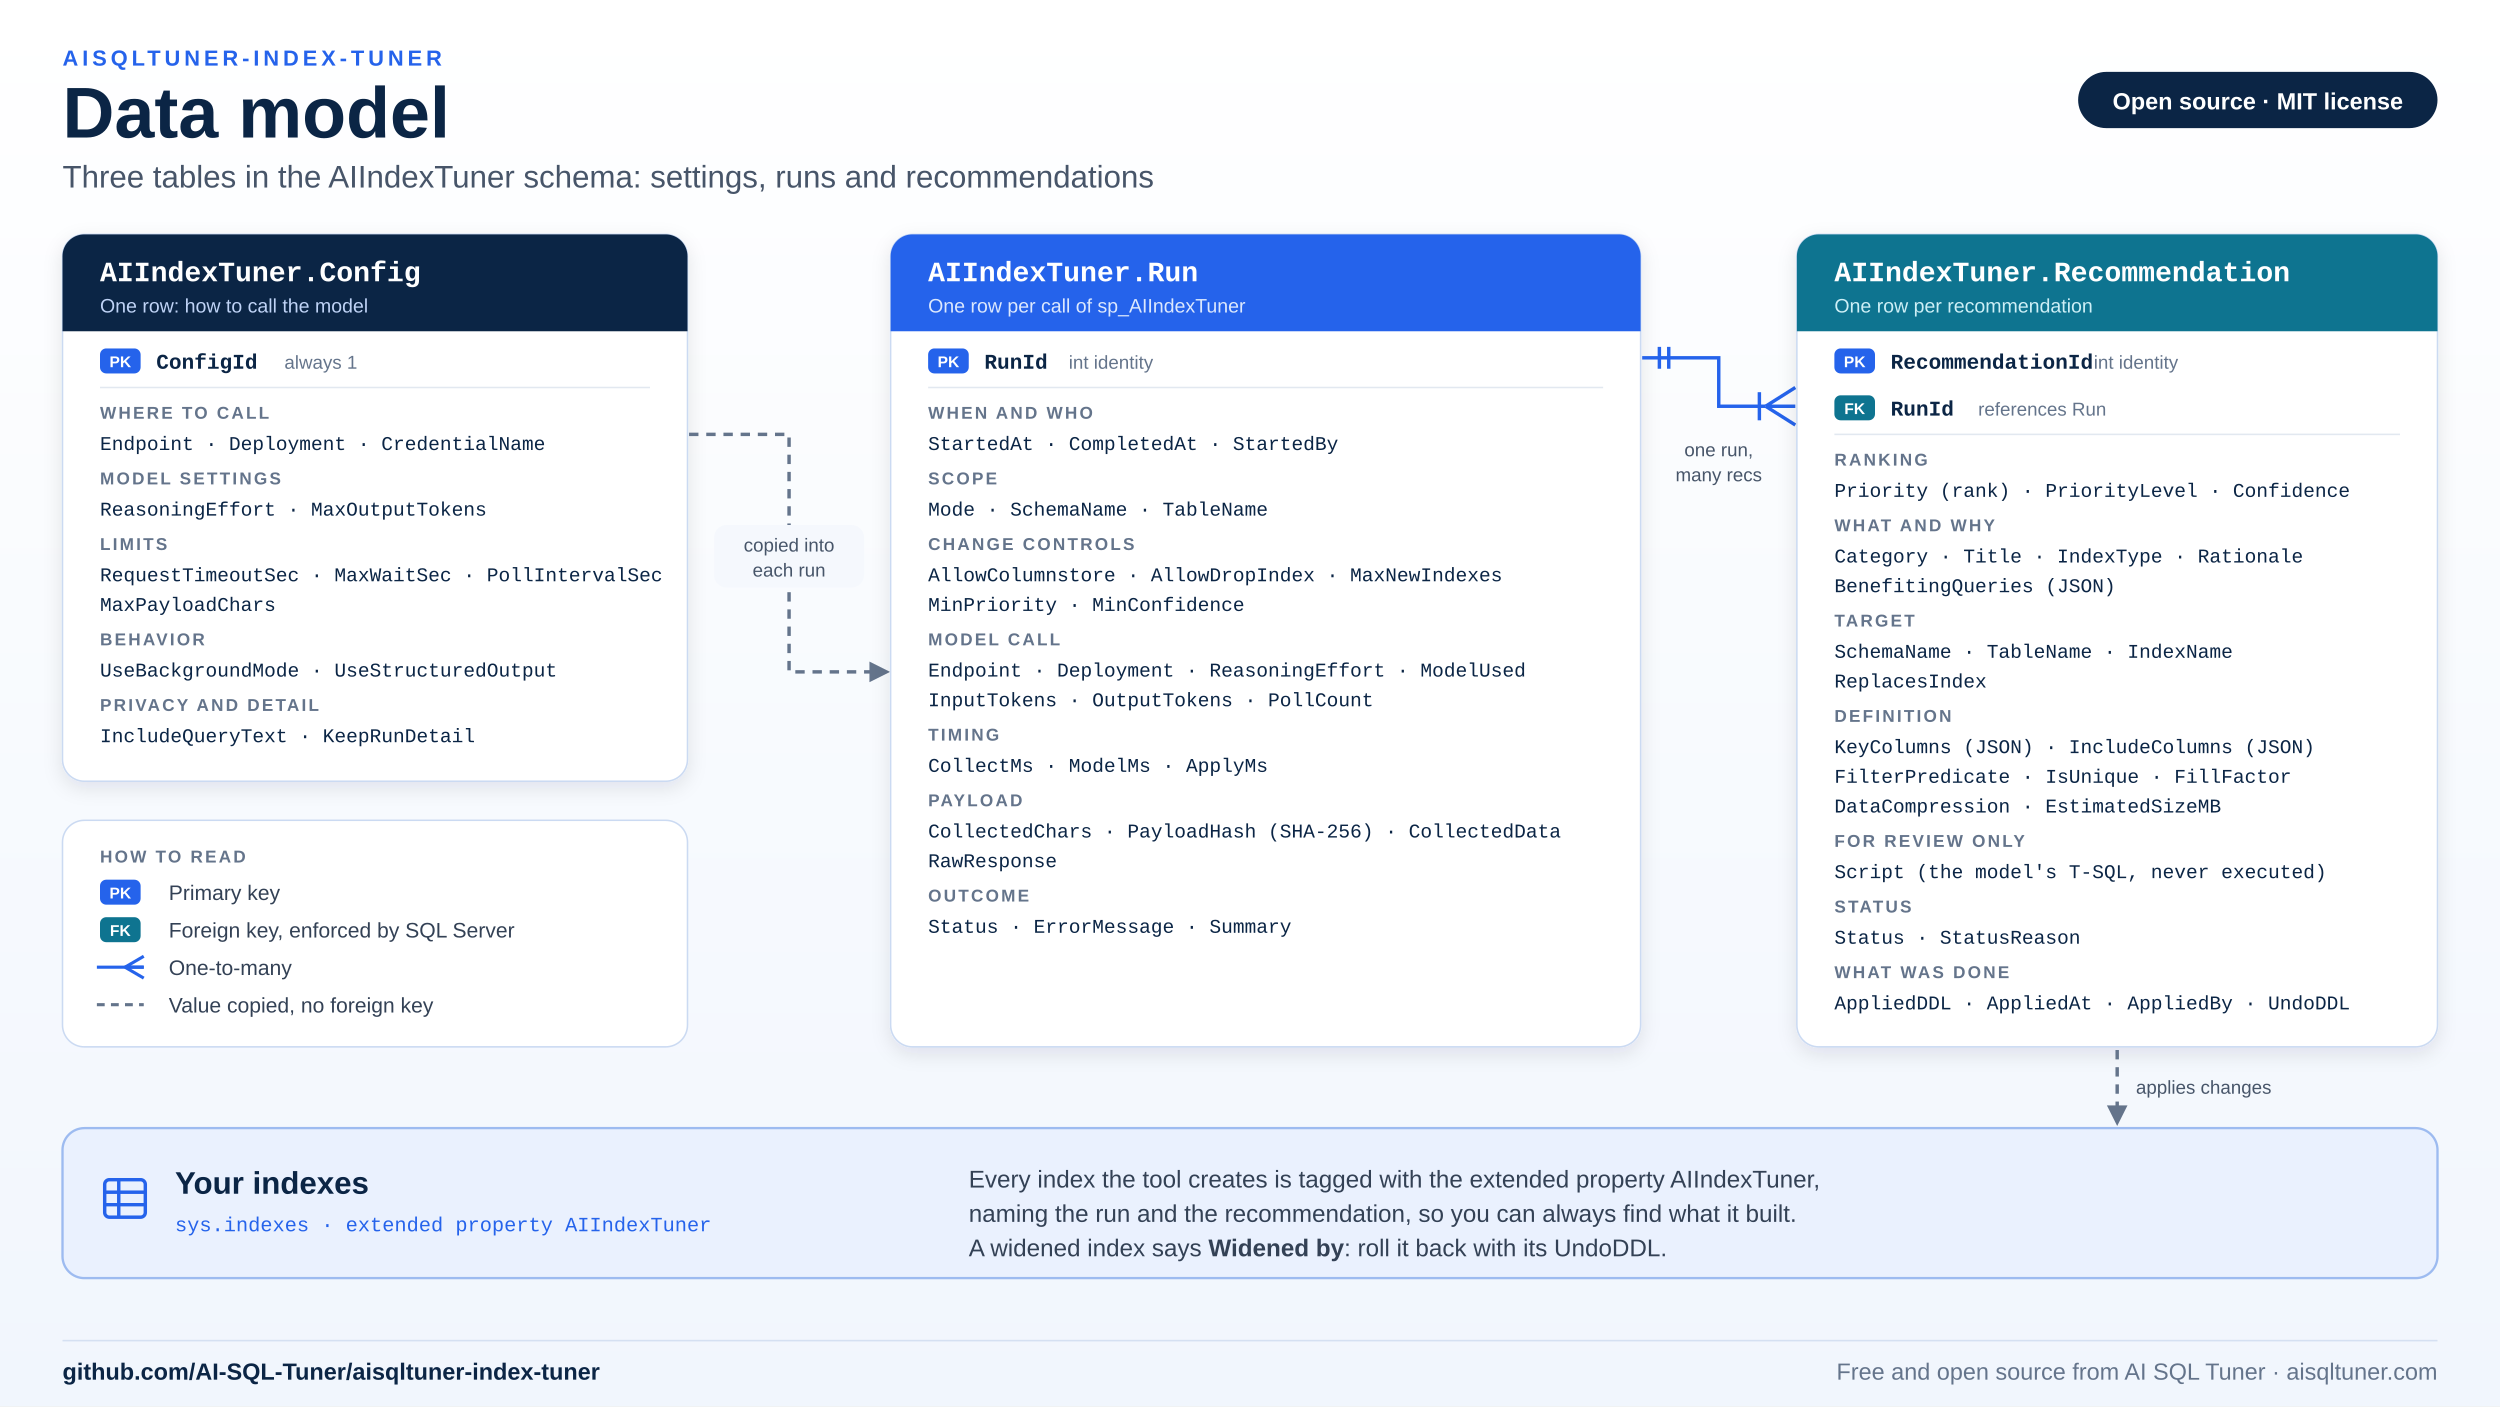
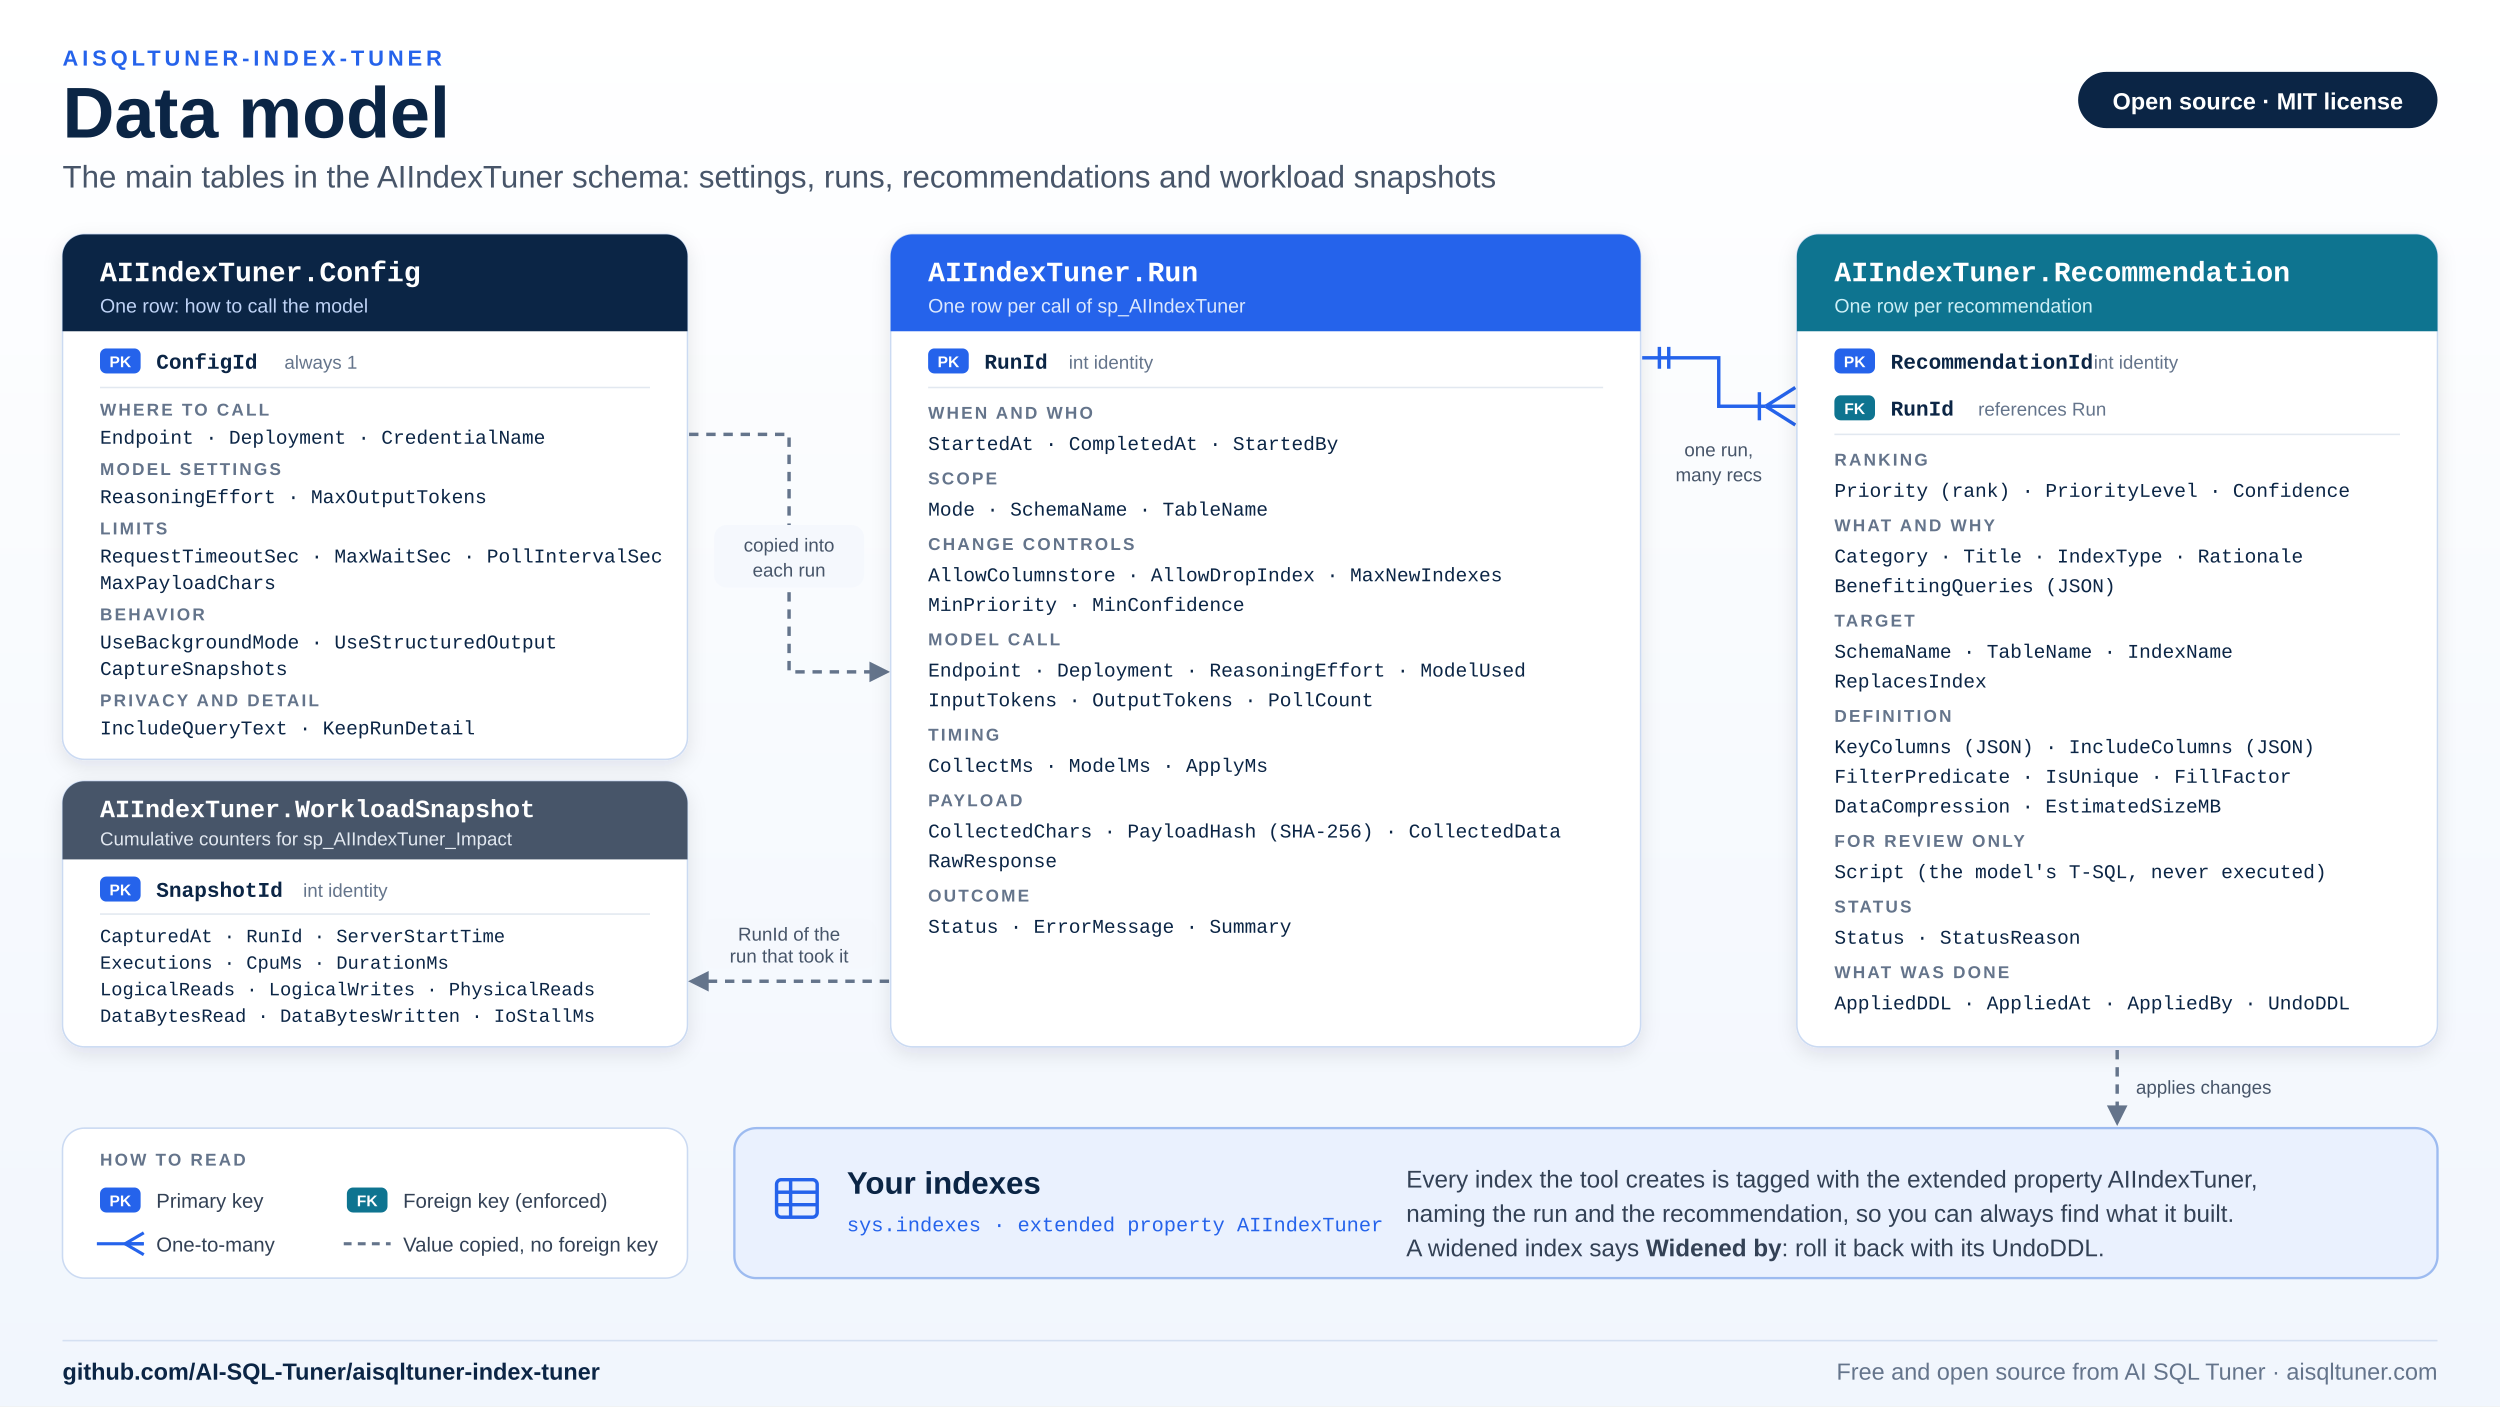
<svg xmlns="http://www.w3.org/2000/svg" viewBox="0 0 1600 900" width="1600" height="900" font-family="'Segoe UI', -apple-system, 'Helvetica Neue', Arial, sans-serif" text-rendering="geometricPrecision">
  <defs>
    <linearGradient id="bg" x1="0" y1="0" x2="0" y2="1">
      <stop offset="0" stop-color="#FFFFFF" />
      <stop offset="1" stop-color="#F1F6FD" />
    </linearGradient>
    <filter id="sh" x="-10%" y="-10%" width="120%" height="130%">
      <feDropShadow dx="0" dy="4" stdDeviation="6" flood-color="#0B2545" flood-opacity="0.10" />
    </filter>
    <marker id="arGray" viewBox="0 0 10 10" refX="8" refY="5" markerWidth="6" markerHeight="6" orient="auto">
      <path d="M0 0L10 5L0 10z" fill="#64748B" />
    </marker>
  </defs>
  <rect width="1600" height="900" fill="url(#bg)" />
  <text x="40" y="42" font-size="14" font-weight="700" letter-spacing="2.5" fill="#2563EB">AISQLTUNER-INDEX-TUNER</text>
  <text x="40" y="88" font-size="46" font-weight="800" fill="#0B2545">Data model</text>
-   <text x="40" y="120" font-size="20" fill="#475569">Three tables in the AIIndexTuner schema: settings, runs and recommendations</text>
+   <text x="40" y="120" font-size="20" fill="#475569">The main tables in the AIIndexTuner schema: settings, runs, recommendations and workload snapshots</text>
  <rect x="1330" y="46" width="230" height="36" rx="18" fill="#0B2545" />
  <text x="1445" y="70" font-size="15" font-weight="600" fill="#FFFFFF" text-anchor="middle">Open source · MIT license</text>
-   <rect x="40" y="150" width="400" height="350" rx="14" fill="#FFFFFF" stroke="#CBDAF2" filter="url(#sh)" />
+   <rect x="40" y="150" width="400" height="336" rx="14" fill="#FFFFFF" stroke="#CBDAF2" filter="url(#sh)" />
  <path d="M40 212V164a14 14 0 0 1 14-14h372a14 14 0 0 1 14 14v48z" fill="#0B2545" />
  <text x="64" y="180" font-family="Consolas, 'SFMono-Regular', Menlo, 'Courier New', monospace" font-size="18" font-weight="700" fill="#FFFFFF">AIIndexTuner.Config</text>
  <text x="64" y="200" font-size="12.5" fill="#BFD3F6">One row: how to call the model</text>
  <rect x="64" y="223" width="26" height="16" rx="4" fill="#2563EB" />
  <text x="77" y="235" font-size="10" font-weight="700" fill="#FFFFFF" text-anchor="middle">PK</text>
  <text x="100" y="236" font-family="Consolas, 'SFMono-Regular', Menlo, 'Courier New', monospace" font-size="13.5" font-weight="700" fill="#0B2545">ConfigId</text>
  <text x="182" y="236" font-size="12" fill="#64748B">always 1</text>
  <line x1="64" y1="248" x2="416" y2="248" stroke="#E2E8F0" />
  <g font-size="11" font-weight="700" letter-spacing="1.4" fill="#64748B">
-     <text x="64" y="268">WHERE TO CALL</text>
-     <text x="64" y="310">MODEL SETTINGS</text>
-     <text x="64" y="352">LIMITS</text>
-     <text x="64" y="413">BEHAVIOR</text>
-     <text x="64" y="455">PRIVACY AND DETAIL</text>
+     <text x="64" y="266">WHERE TO CALL</text>
+     <text x="64" y="304">MODEL SETTINGS</text>
+     <text x="64" y="342">LIMITS</text>
+     <text x="64" y="397">BEHAVIOR</text>
+     <text x="64" y="452">PRIVACY AND DETAIL</text>
  </g>
  <g font-family="Consolas, 'SFMono-Regular', Menlo, 'Courier New', monospace" font-size="12.5" fill="#0B2545">
-     <text x="64" y="288">Endpoint · Deployment · CredentialName</text>
-     <text x="64" y="330">ReasoningEffort · MaxOutputTokens</text>
-     <text x="64" y="372">RequestTimeoutSec · MaxWaitSec · PollIntervalSec</text>
-     <text x="64" y="391">MaxPayloadChars</text>
-     <text x="64" y="433">UseBackgroundMode · UseStructuredOutput</text>
-     <text x="64" y="475">IncludeQueryText · KeepRunDetail</text>
+     <text x="64" y="284">Endpoint · Deployment · CredentialName</text>
+     <text x="64" y="322">ReasoningEffort · MaxOutputTokens</text>
+     <text x="64" y="360">RequestTimeoutSec · MaxWaitSec · PollIntervalSec</text>
+     <text x="64" y="377">MaxPayloadChars</text>
+     <text x="64" y="415">UseBackgroundMode · UseStructuredOutput</text>
+     <text x="64" y="432">CaptureSnapshots</text>
+     <text x="64" y="470">IncludeQueryText · KeepRunDetail</text>
  </g>
-   <rect x="40" y="525" width="400" height="145" rx="14" fill="#FFFFFF" stroke="#CBDAF2" />
-   <text x="64" y="552" font-size="11" font-weight="700" letter-spacing="1.4" fill="#64748B">HOW TO READ</text>
-   <rect x="64" y="563" width="26" height="16" rx="4" fill="#2563EB" />
-   <text x="77" y="575" font-size="10" font-weight="700" fill="#FFFFFF" text-anchor="middle">PK</text>
-   <text x="108" y="576" font-size="13.5" fill="#334155">Primary key</text>
-   <rect x="64" y="587" width="26" height="16" rx="4" fill="#0E7490" />
-   <text x="77" y="599" font-size="10" font-weight="700" fill="#FFFFFF" text-anchor="middle">FK</text>
-   <text x="108" y="600" font-size="13.5" fill="#334155">Foreign key, enforced by SQL Server</text>
+   <rect x="40" y="722" width="400" height="96" rx="14" fill="#FFFFFF" stroke="#CBDAF2" />
+   <text x="64" y="746" font-size="11" font-weight="700" letter-spacing="1.4" fill="#64748B">HOW TO READ</text>
+   <rect x="64" y="760" width="26" height="16" rx="4" fill="#2563EB" />
+   <text x="77" y="772" font-size="10" font-weight="700" fill="#FFFFFF" text-anchor="middle">PK</text>
+   <text x="100" y="773" font-size="13" fill="#334155">Primary key</text>
+   <rect x="222" y="760" width="26" height="16" rx="4" fill="#0E7490" />
+   <text x="235" y="772" font-size="10" font-weight="700" fill="#FFFFFF" text-anchor="middle">FK</text>
+   <text x="258" y="773" font-size="13" fill="#334155">Foreign key (enforced)</text>
  <g stroke="#2563EB" stroke-width="2" fill="none">
-     <line x1="62" y1="619" x2="92" y2="619" />
-     <path d="M80 619l12-7M80 619l12 0M80 619l12 7" />
+     <line x1="62" y1="796" x2="92" y2="796" />
+     <path d="M80 796l12-7M80 796l12 0M80 796l12 7" />
  </g>
-   <text x="108" y="624" font-size="13.5" fill="#334155">One-to-many</text>
-   <line x1="62" y1="643" x2="92" y2="643" stroke="#64748B" stroke-width="2" stroke-dasharray="5 4" />
-   <text x="108" y="648" font-size="13.5" fill="#334155">Value copied, no foreign key</text>
+   <text x="100" y="801" font-size="13" fill="#334155">One-to-many</text>
+   <line x1="220" y1="796" x2="250" y2="796" stroke="#64748B" stroke-width="2" stroke-dasharray="5 4" />
+   <text x="258" y="801" font-size="13" fill="#334155">Value copied, no foreign key</text>
+   <rect x="40" y="500" width="400" height="170" rx="14" fill="#FFFFFF" stroke="#CBDAF2" filter="url(#sh)" />
+   <path d="M40 550V514a14 14 0 0 1 14-14h372a14 14 0 0 1 14 14v36z" fill="#475569" />
+   <text x="64" y="523" font-family="Consolas, 'SFMono-Regular', Menlo, 'Courier New', monospace" font-size="16" font-weight="700" fill="#FFFFFF">AIIndexTuner.WorkloadSnapshot</text>
+   <text x="64" y="541" font-size="12" fill="#E2E8F0">Cumulative counters for sp_AIIndexTuner_Impact</text>
+   <rect x="64" y="561" width="26" height="16" rx="4" fill="#2563EB" />
+   <text x="77" y="573" font-size="10" font-weight="700" fill="#FFFFFF" text-anchor="middle">PK</text>
+   <text x="100" y="574" font-family="Consolas, 'SFMono-Regular', Menlo, 'Courier New', monospace" font-size="13.5" font-weight="700" fill="#0B2545">SnapshotId</text>
+   <text x="194" y="574" font-size="12" fill="#64748B">int identity</text>
+   <line x1="64" y1="585" x2="416" y2="585" stroke="#E2E8F0" />
+   <g font-family="Consolas, 'SFMono-Regular', Menlo, 'Courier New', monospace" font-size="12" fill="#0B2545">
+     <text x="64" y="603">CapturedAt · RunId · ServerStartTime</text>
+     <text x="64" y="620">Executions · CpuMs · DurationMs</text>
+     <text x="64" y="637">LogicalReads · LogicalWrites · PhysicalReads</text>
+     <text x="64" y="654">DataBytesRead · DataBytesWritten · IoStallMs</text>
+   </g>
+   <path d="M569 628H443" fill="none" stroke="#64748B" stroke-width="2.2" stroke-dasharray="6 5" marker-end="url(#arGray)" />
+   <rect x="449" y="588" width="112" height="32" rx="8" fill="#F5F8FD" />
+   <text x="505" y="602" font-size="12" fill="#475569" text-anchor="middle">RunId of the</text>
+   <text x="505" y="616" font-size="12" fill="#475569" text-anchor="middle">run that took it</text>
  <path d="M441 278H505V430H567" fill="none" stroke="#64748B" stroke-width="2.2" stroke-dasharray="6 5" marker-end="url(#arGray)" />
  <rect x="457" y="336" width="96" height="40" rx="8" fill="#F5F8FD" />
  <text x="505" y="353" font-size="12" fill="#475569" text-anchor="middle">copied into</text>
  <text x="505" y="369" font-size="12" fill="#475569" text-anchor="middle">each run</text>
  <rect x="570" y="150" width="480" height="520" rx="14" fill="#FFFFFF" stroke="#CBDAF2" filter="url(#sh)" />
  <path d="M570 212V164a14 14 0 0 1 14-14h452a14 14 0 0 1 14 14v48z" fill="#2563EB" />
  <text x="594" y="180" font-family="Consolas, 'SFMono-Regular', Menlo, 'Courier New', monospace" font-size="18" font-weight="700" fill="#FFFFFF">AIIndexTuner.Run</text>
  <text x="594" y="200" font-size="12.5" fill="#DCE8FD">One row per call of sp_AIIndexTuner</text>
  <rect x="594" y="223" width="26" height="16" rx="4" fill="#2563EB" />
  <text x="607" y="235" font-size="10" font-weight="700" fill="#FFFFFF" text-anchor="middle">PK</text>
  <text x="630" y="236" font-family="Consolas, 'SFMono-Regular', Menlo, 'Courier New', monospace" font-size="13.5" font-weight="700" fill="#0B2545">RunId</text>
  <text x="684" y="236" font-size="12" fill="#64748B">int identity</text>
  <line x1="594" y1="248" x2="1026" y2="248" stroke="#E2E8F0" />
  <g font-size="11" font-weight="700" letter-spacing="1.4" fill="#64748B">
    <text x="594" y="268">WHEN AND WHO</text>
    <text x="594" y="310">SCOPE</text>
    <text x="594" y="352">CHANGE CONTROLS</text>
    <text x="594" y="413">MODEL CALL</text>
    <text x="594" y="474">TIMING</text>
    <text x="594" y="516">PAYLOAD</text>
    <text x="594" y="577">OUTCOME</text>
  </g>
  <g font-family="Consolas, 'SFMono-Regular', Menlo, 'Courier New', monospace" font-size="12.5" fill="#0B2545">
    <text x="594" y="288">StartedAt · CompletedAt · StartedBy</text>
    <text x="594" y="330">Mode · SchemaName · TableName</text>
    <text x="594" y="372">AllowColumnstore · AllowDropIndex · MaxNewIndexes</text>
    <text x="594" y="391">MinPriority · MinConfidence</text>
    <text x="594" y="433">Endpoint · Deployment · ReasoningEffort · ModelUsed</text>
    <text x="594" y="452">InputTokens · OutputTokens · PollCount</text>
    <text x="594" y="494">CollectMs · ModelMs · ApplyMs</text>
    <text x="594" y="536">CollectedChars · PayloadHash (SHA-256) · CollectedData</text>
    <text x="594" y="555">RawResponse</text>
    <text x="594" y="597">Status · ErrorMessage · Summary</text>
  </g>
  <path d="M1051 229H1100V260H1130" fill="none" stroke="#2563EB" stroke-width="2.2" />
  <g stroke="#2563EB" stroke-width="2.2" fill="none">
    <line x1="1062" y1="222" x2="1062" y2="236" />
    <line x1="1068" y1="222" x2="1068" y2="236" />
    <path d="M1130 260L1149 248M1130 260L1149 260M1130 260L1149 272" />
    <line x1="1126" y1="251" x2="1126" y2="269" />
  </g>
  <text x="1100" y="292" font-size="12" fill="#475569" text-anchor="middle">one run,</text>
  <text x="1100" y="308" font-size="12" fill="#475569" text-anchor="middle">many recs</text>
  <rect x="1150" y="150" width="410" height="520" rx="14" fill="#FFFFFF" stroke="#CBDAF2" filter="url(#sh)" />
  <path d="M1150 212V164a14 14 0 0 1 14-14h382a14 14 0 0 1 14 14v48z" fill="#0E7490" />
  <text x="1174" y="180" font-family="Consolas, 'SFMono-Regular', Menlo, 'Courier New', monospace" font-size="18" font-weight="700" fill="#FFFFFF">AIIndexTuner.Recommendation</text>
  <text x="1174" y="200" font-size="12.5" fill="#CDEFF6">One row per recommendation</text>
  <rect x="1174" y="223" width="26" height="16" rx="4" fill="#2563EB" />
  <text x="1187" y="235" font-size="10" font-weight="700" fill="#FFFFFF" text-anchor="middle">PK</text>
  <text x="1210" y="236" font-family="Consolas, 'SFMono-Regular', Menlo, 'Courier New', monospace" font-size="13.5" font-weight="700" fill="#0B2545">RecommendationId</text>
  <text x="1340" y="236" font-size="12" fill="#64748B">int identity</text>
  <rect x="1174" y="253" width="26" height="16" rx="4" fill="#0E7490" />
  <text x="1187" y="265" font-size="10" font-weight="700" fill="#FFFFFF" text-anchor="middle">FK</text>
  <text x="1210" y="266" font-family="Consolas, 'SFMono-Regular', Menlo, 'Courier New', monospace" font-size="13.5" font-weight="700" fill="#0B2545">RunId</text>
  <text x="1266" y="266" font-size="12" fill="#64748B">references Run</text>
  <line x1="1174" y1="278" x2="1536" y2="278" stroke="#E2E8F0" />
  <g font-size="11" font-weight="700" letter-spacing="1.4" fill="#64748B">
    <text x="1174" y="298">RANKING</text>
    <text x="1174" y="340">WHAT AND WHY</text>
    <text x="1174" y="401">TARGET</text>
    <text x="1174" y="462">DEFINITION</text>
    <text x="1174" y="542">FOR REVIEW ONLY</text>
    <text x="1174" y="584">STATUS</text>
    <text x="1174" y="626">WHAT WAS DONE</text>
  </g>
  <g font-family="Consolas, 'SFMono-Regular', Menlo, 'Courier New', monospace" font-size="12.5" fill="#0B2545">
    <text x="1174" y="318">Priority (rank) · PriorityLevel · Confidence</text>
    <text x="1174" y="360">Category · Title · IndexType · Rationale</text>
    <text x="1174" y="379">BenefitingQueries (JSON)</text>
    <text x="1174" y="421">SchemaName · TableName · IndexName</text>
    <text x="1174" y="440">ReplacesIndex</text>
    <text x="1174" y="482">KeyColumns (JSON) · IncludeColumns (JSON)</text>
    <text x="1174" y="501">FilterPredicate · IsUnique · FillFactor</text>
    <text x="1174" y="520">DataCompression · EstimatedSizeMB</text>
    <text x="1174" y="562">Script (the model's T-SQL, never executed)</text>
    <text x="1174" y="604">Status · StatusReason</text>
    <text x="1174" y="646">AppliedDDL · AppliedAt · AppliedBy · UndoDDL</text>
  </g>
  <line x1="1355" y1="672" x2="1355" y2="718" stroke="#64748B" stroke-width="2.2" stroke-dasharray="6 5" marker-end="url(#arGray)" />
  <text x="1367" y="700" font-size="12" fill="#475569">applies changes</text>
-   <rect x="40" y="722" width="1520" height="96" rx="14" fill="#EAF1FE" stroke="#9DBBF0" stroke-width="1.5" />
-   <g transform="translate(66 752)" fill="none" stroke="#2563EB" stroke-width="2.2" stroke-linejoin="round">
+   <rect x="470" y="722" width="1090" height="96" rx="14" fill="#EAF1FE" stroke="#9DBBF0" stroke-width="1.5" />
+   <g transform="translate(496 752)" fill="none" stroke="#2563EB" stroke-width="2.2" stroke-linejoin="round">
    <rect x="1" y="3" width="26" height="24" rx="3" />
    <path d="M1 11h26M1 19h26M10 3v24" />
  </g>
-   <text x="112" y="764" font-size="20" font-weight="700" fill="#0B2545">Your indexes</text>
-   <text x="112" y="788" font-family="Consolas, 'SFMono-Regular', Menlo, 'Courier New', monospace" font-size="13" fill="#2563EB">sys.indexes · extended property AIIndexTuner</text>
-   <text x="620" y="760" font-size="15.5" fill="#334155">Every index the tool creates is tagged with the extended property AIIndexTuner,</text>
-   <text x="620" y="782" font-size="15.5" fill="#334155">naming the run and the recommendation, so you can always find what it built.</text>
-   <text x="620" y="804" font-size="15.5" fill="#334155">A widened index says <tspan font-weight="700">Widened by</tspan>: roll it back with its UndoDDL.</text>
+   <text x="542" y="764" font-size="20" font-weight="700" fill="#0B2545">Your indexes</text>
+   <text x="542" y="788" font-family="Consolas, 'SFMono-Regular', Menlo, 'Courier New', monospace" font-size="13" fill="#2563EB">sys.indexes · extended property AIIndexTuner</text>
+   <text x="900" y="760" font-size="15.5" fill="#334155">Every index the tool creates is tagged with the extended property AIIndexTuner,</text>
+   <text x="900" y="782" font-size="15.5" fill="#334155">naming the run and the recommendation, so you can always find what it built.</text>
+   <text x="900" y="804" font-size="15.5" fill="#334155">A widened index says <tspan font-weight="700">Widened by</tspan>: roll it back with its UndoDDL.</text>
  <line x1="40" y1="858" x2="1560" y2="858" stroke="#D5E0F2" />
  <text x="40" y="883" font-size="15" font-weight="600" fill="#0B2545">github.com/AI-SQL-Tuner/aisqltuner-index-tuner</text>
  <text x="1560" y="883" font-size="15" fill="#64748B" text-anchor="end">Free and open source from AI SQL Tuner · aisqltuner.com</text>
</svg>
